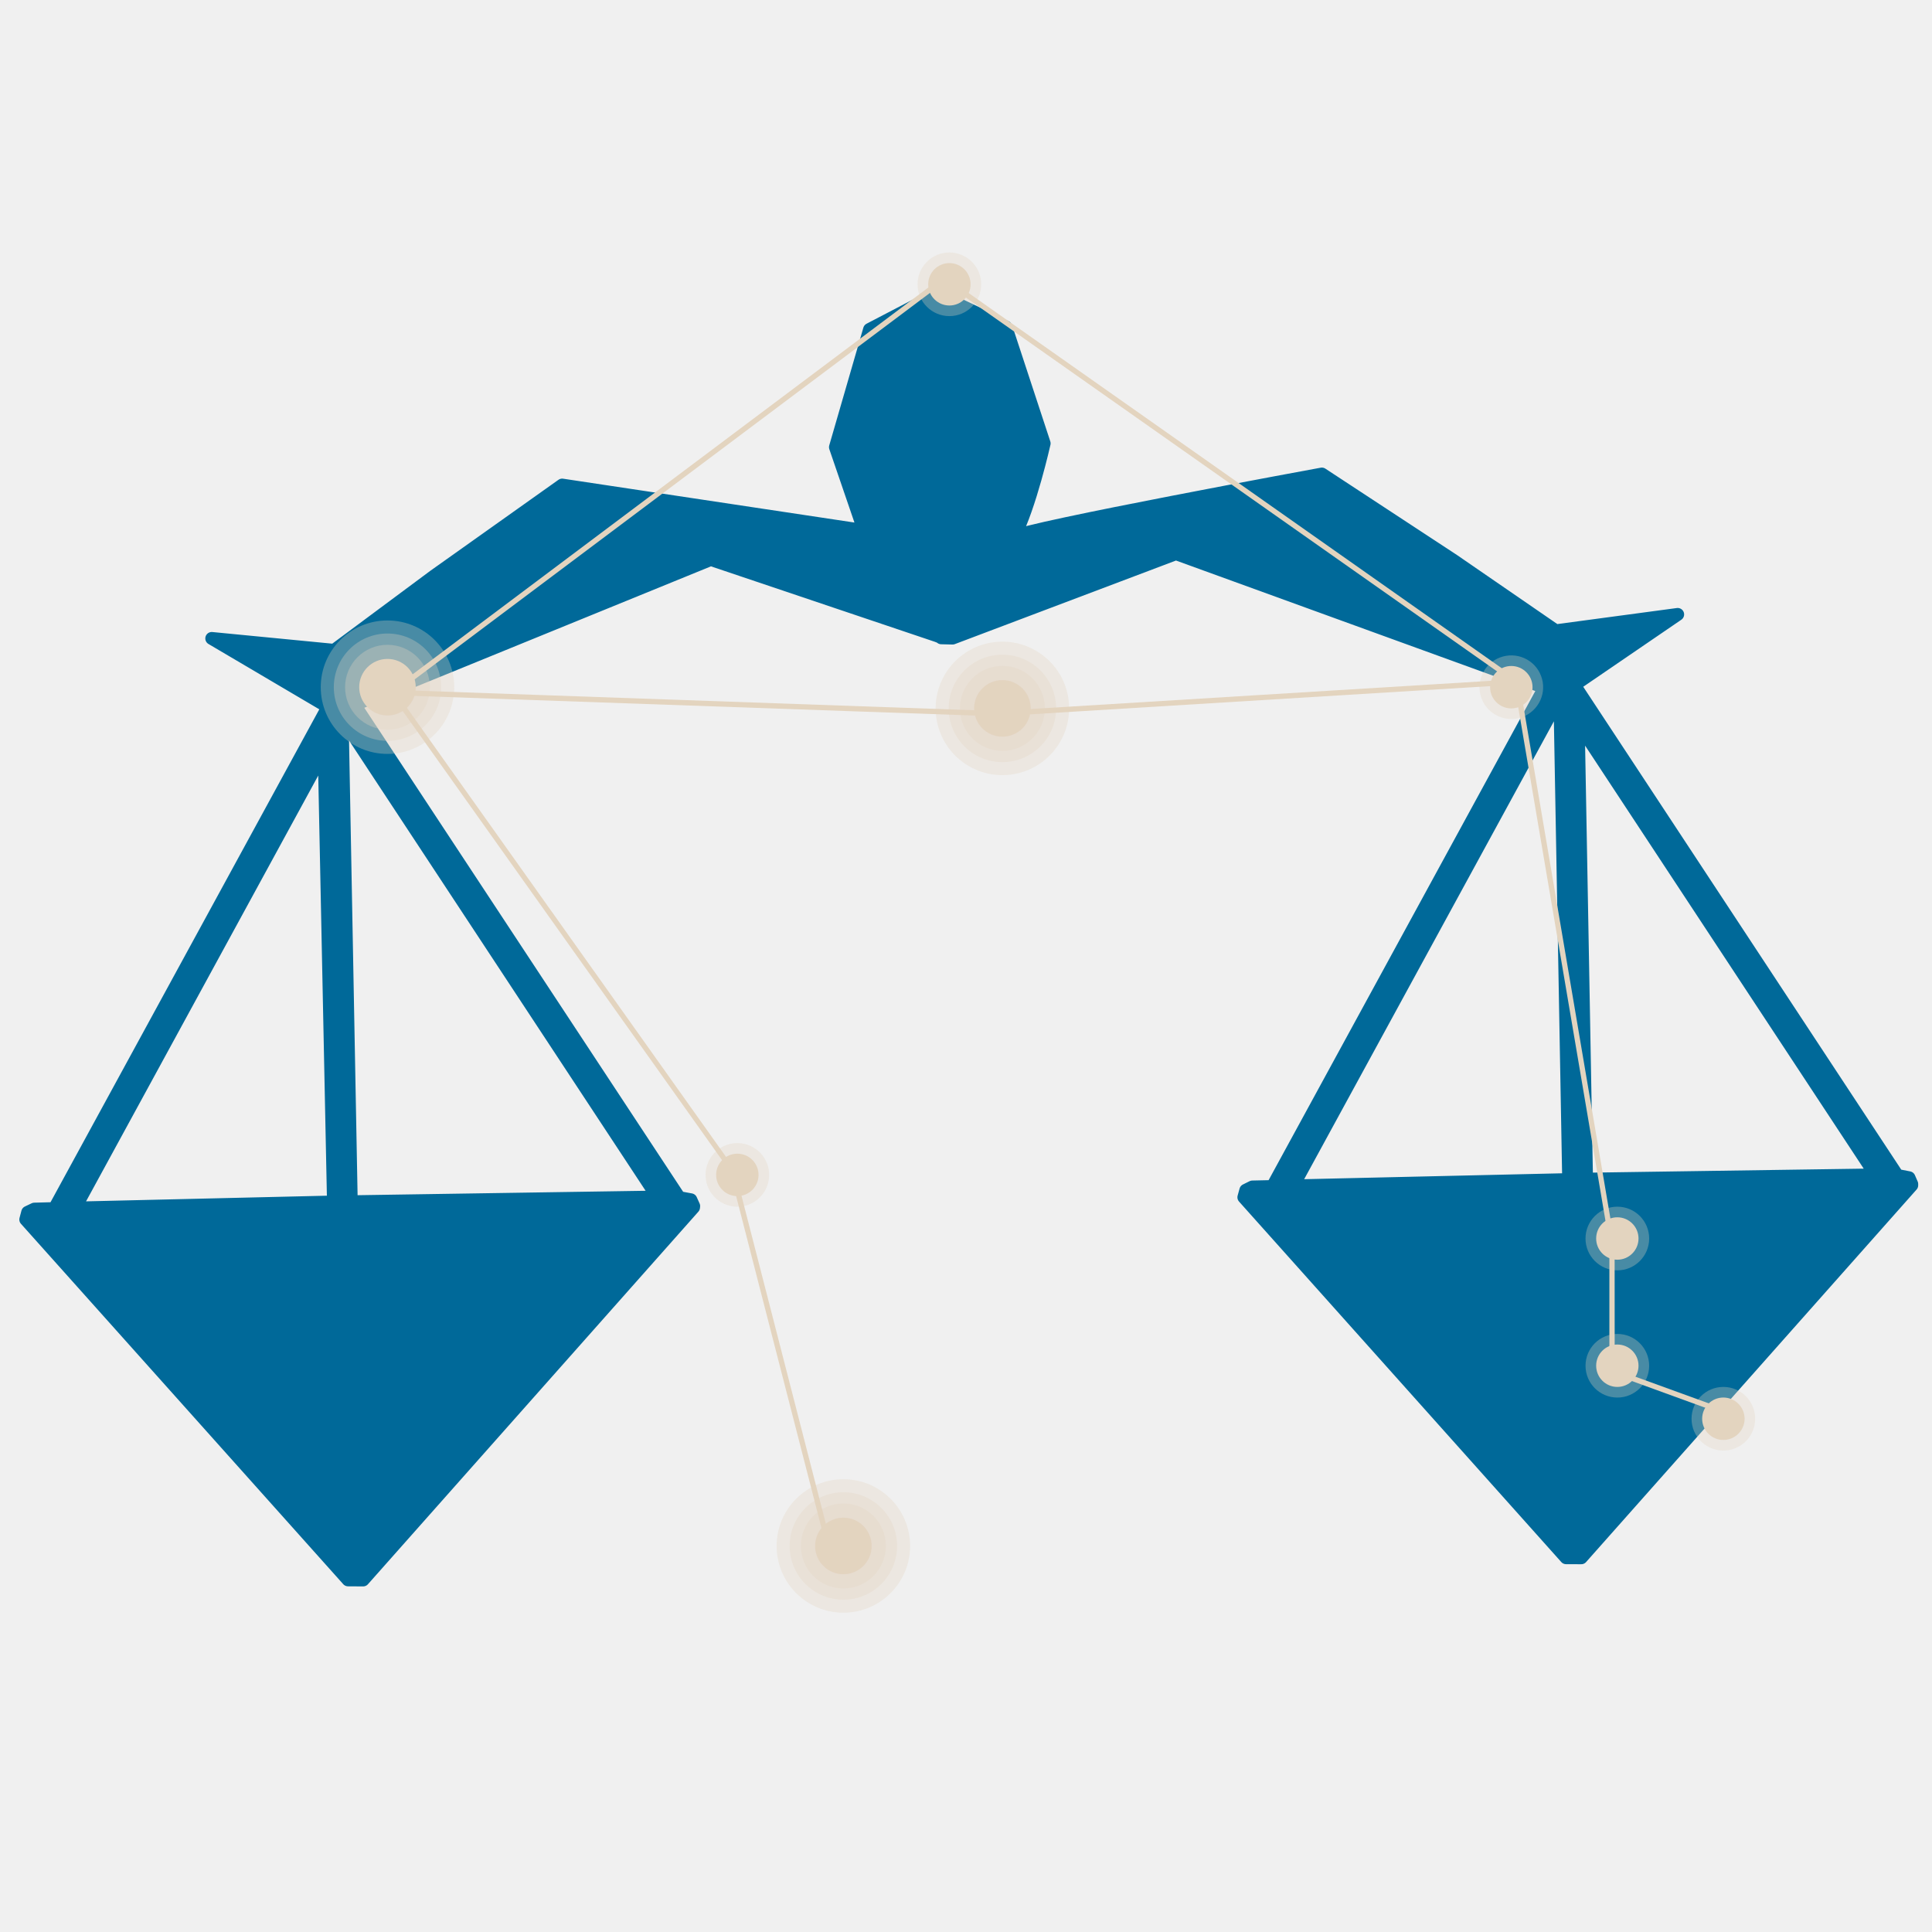
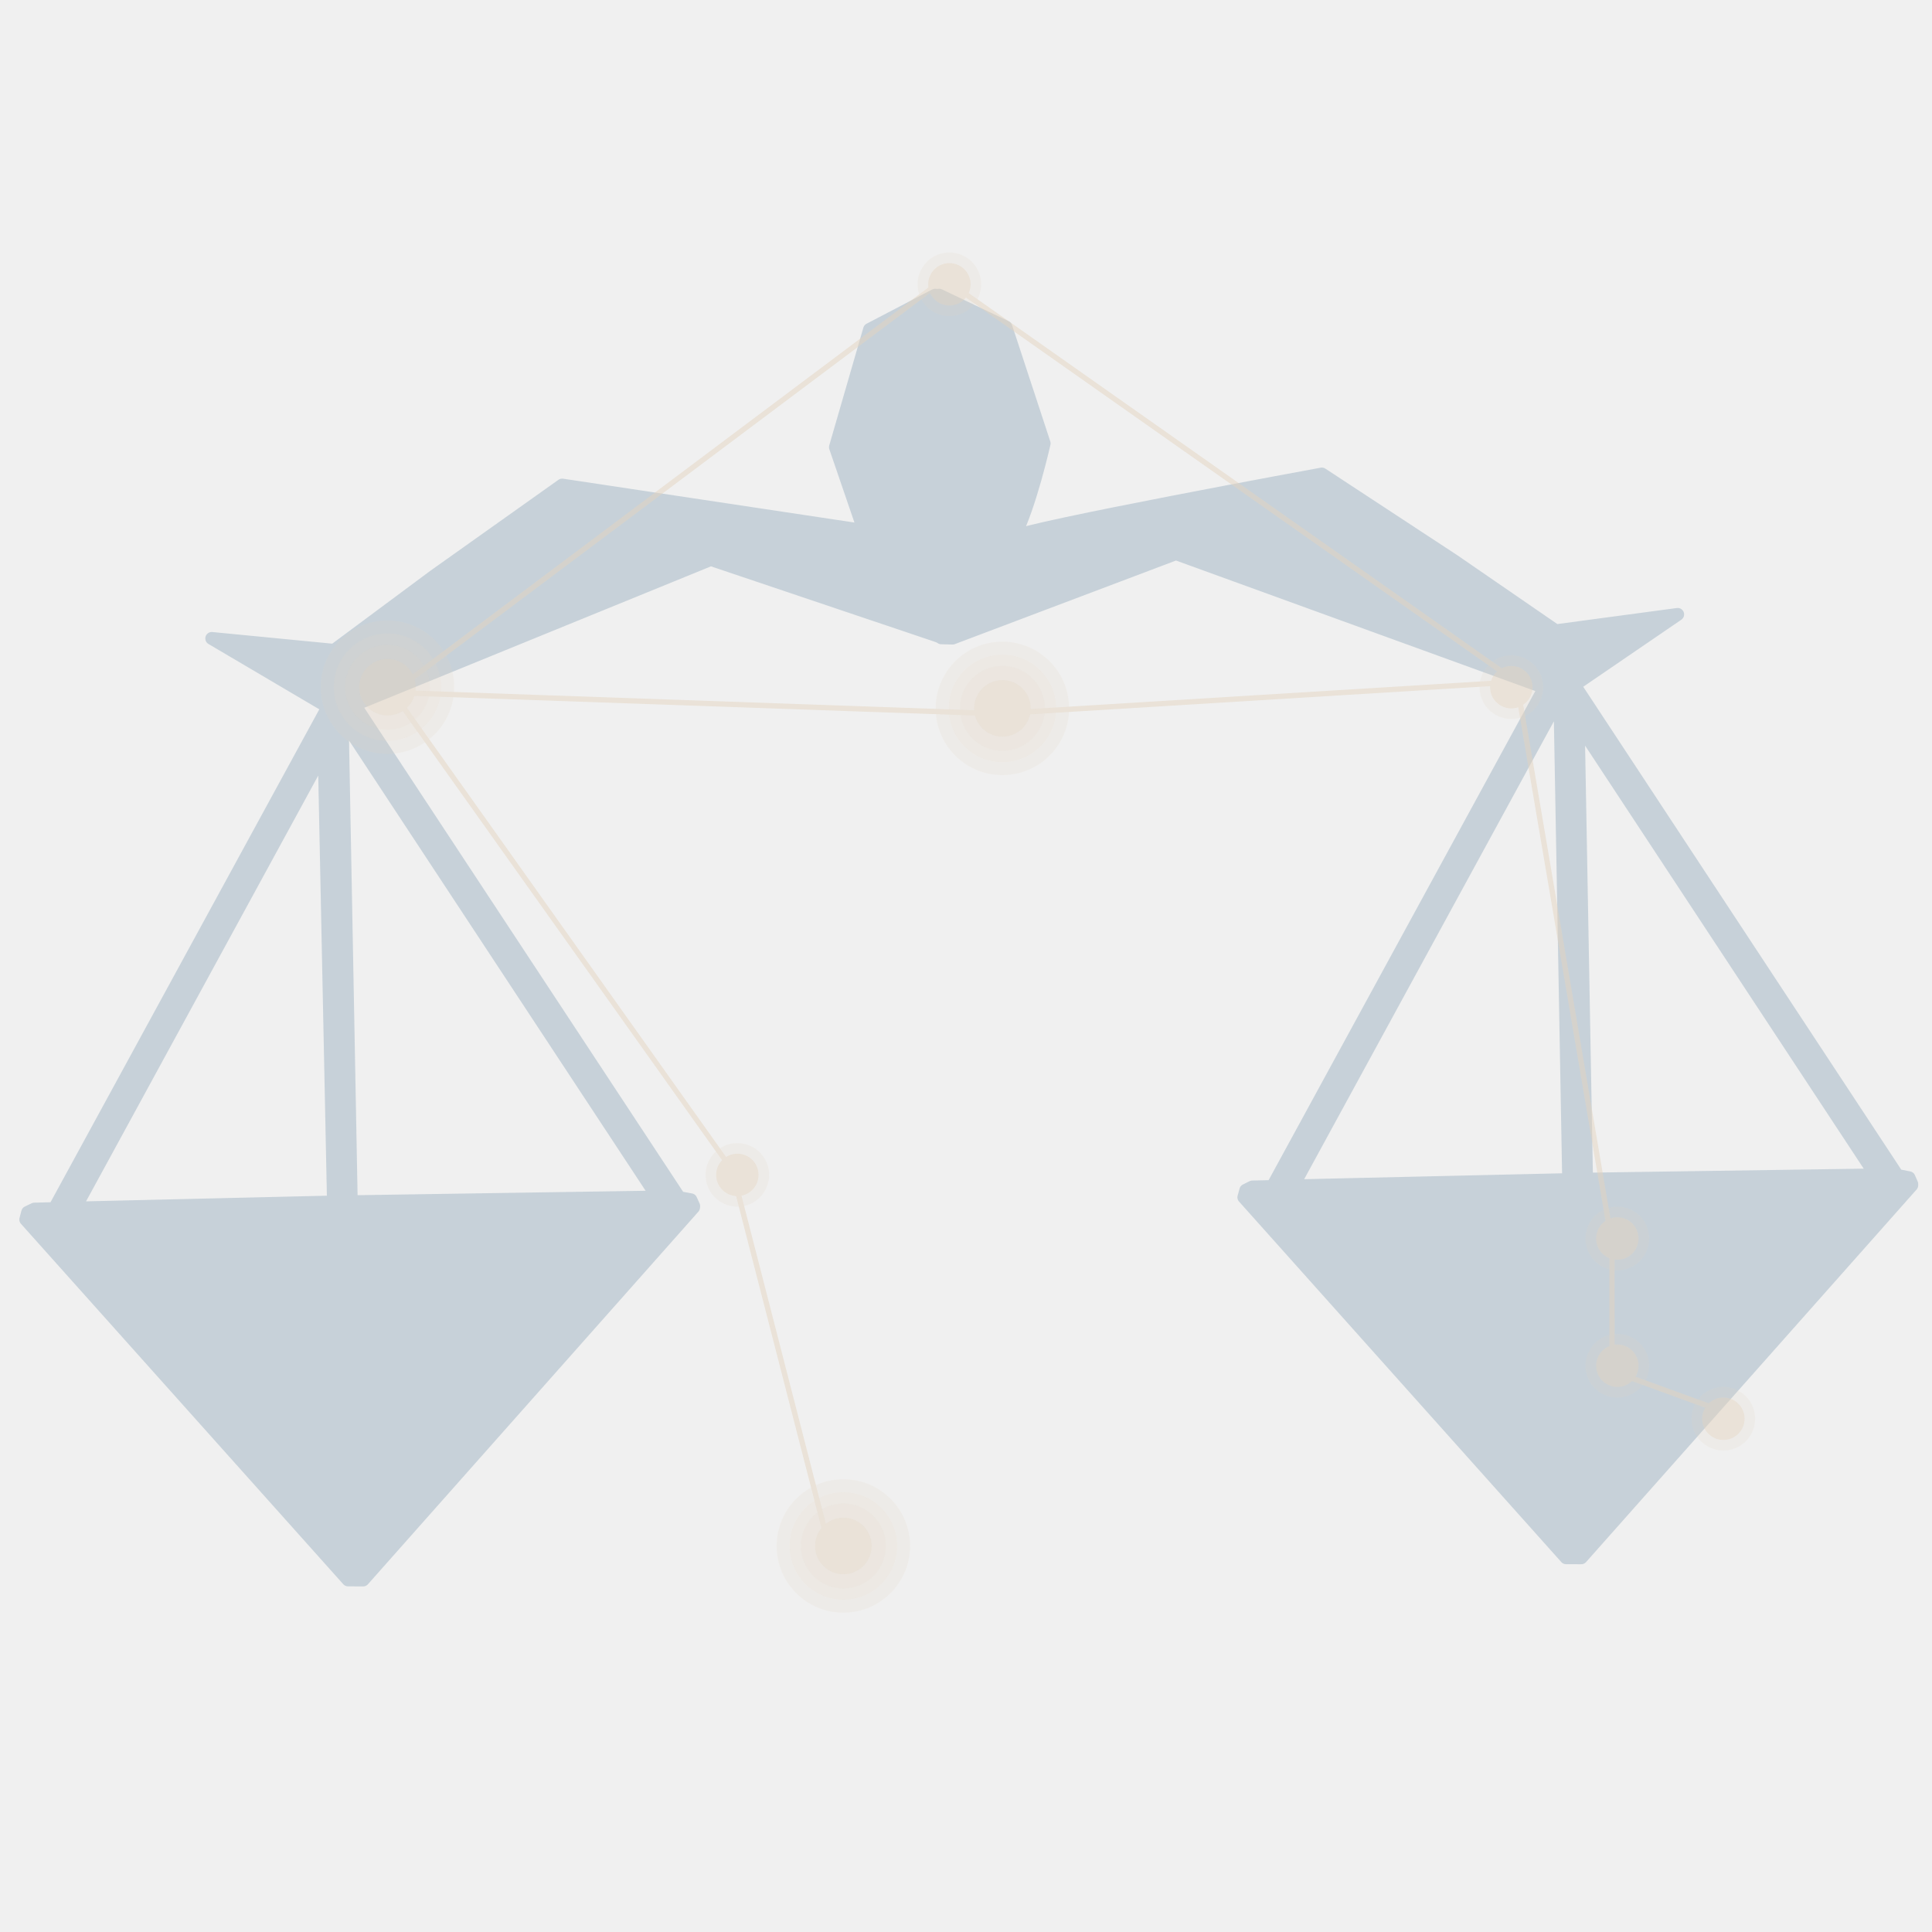
<svg xmlns="http://www.w3.org/2000/svg" version="1.1" id="Layer_1" x="0px" y="0px" width="150px" height="150px" viewBox="0 0 150 150" enable-background="new 0 0 150 150" xml:space="preserve">
  <g id="Layer_2" display="none">
    <g display="inline">
      <g>
        <path fill="#FFFFFF" d="M47.25,97.352c7.724-13.386,20.766-22.596,28.499-35.999c1.614-2.798-2.707-5.314-4.317-2.523     c-7.723,13.385-20.766,22.596-28.499,35.999C41.319,97.626,45.64,100.143,47.25,97.352L47.25,97.352z" />
      </g>
    </g>
    <rect display="inline" fill="#29366D" stroke="#FFFFFF" stroke-linejoin="round" stroke-miterlimit="10" width="150" height="150" />
  </g>
-   <g id="_x30_4">
-     <path id="XMLID_1469_" fill="#006999" stroke="#006999" stroke-linejoin="round" stroke-miterlimit="10" d="M148.428,92.025v-0.097   l-0.213-0.489l-0.895-0.175h-0.008l-25.078-38.079l8.021-5.482l-9.467,1.271l-7.957-5.475l-10.203-6.695   c0,0-23.162,4.253-23.893,4.873c1.229-2.32,2.334-7.252,2.334-7.252l-2.969-9.033l-5.179-2.472l-0.11,0.015h-0.01l-0.199-0.015   l-5.091,2.657l-2.648,9.141l2.215,6.469L43.646,37.66l-9.951,7.068l-7.756,5.762l-9.499-0.922l9.023,5.319l-0.158,0.287   l-0.019,0.026l-0.025,0.053L4.223,93.834H4.214L2.67,93.875l-0.522,0.249L2,94.683l25.022,27.979l1.17,0.007l25.655-28.925   l0.012-0.104l-0.221-0.49l-0.899-0.166L27.531,54.719l27.652-11.281l17.578,5.924l0.278,0.11l0.041,0.048l0.876,0.021l17.344-6.555   l28.613,10.393h0.006L98.797,92.117l-0.004,0.005l-1.555,0.034l-0.516,0.256l-0.15,0.545l25.018,27.986l1.178,0.004L148.428,92.025   z M25.17,58.322l0.719,35L5.828,93.793L25.17,58.322z M26.563,55.768l24.481,37.17l-23.772,0.365l-0.705-37.521l-0.004-0.01V55.768   z M121.789,91.583l-21.387,0.489l20.707-37.967L121.789,91.583z M145.613,91.22l-22.434,0.329l0,0l-0.643-35.373l23.082,35.044   H145.613z" />
+   <g id="_x30_4" opacity="0.2">
+     <path id="XMLID_1469_" fill="#22567D" stroke="#22567D" stroke-linejoin="round" stroke-miterlimit="10" d="M148.428,92.025v-0.098   l-0.213-0.488l-0.895-0.176h-0.008l-25.078-38.079l8.021-5.482l-9.467,1.271l-7.957-5.475l-10.203-6.695   c0,0-23.162,4.253-23.894,4.873c1.229-2.32,2.334-7.252,2.334-7.252L78.1,25.392l-5.179-2.472l-0.11,0.015h-0.01l-0.199-0.015   l-5.091,2.657l-2.648,9.141l2.215,6.469L43.646,37.66l-9.951,7.068l-7.756,5.762l-9.499-0.922l9.023,5.319l-0.158,0.287   L25.286,55.2l-0.025,0.053L4.223,93.834H4.214L2.67,93.875l-0.522,0.249L2,94.684l25.022,27.979l1.17,0.007l25.655-28.925   l0.012-0.104l-0.221-0.49l-0.899-0.166L27.531,54.719l27.652-11.281l17.578,5.924l0.278,0.11l0.041,0.048l0.876,0.021L91.3,42.986   l28.613,10.393h0.006L98.797,92.117l-0.004,0.005l-1.555,0.034l-0.516,0.256l-0.15,0.545l25.018,27.986l1.178,0.004L148.428,92.025   z M25.17,58.322l0.719,35L5.828,93.793L25.17,58.322z M26.563,55.768l24.481,37.169l-23.772,0.365l-0.705-37.521l-0.004-0.01   V55.768z M121.789,91.583l-21.387,0.489l20.707-37.967L121.789,91.583z M145.613,91.221l-22.434,0.328l0,0l-0.644-35.373   l23.082,35.045H145.613z" />
  </g>
-   <g id="_x30_4_libra">
+   <g id="_x30_4_libra" opacity="0.5">
    <g>
      <g>
-         <path fill="#E3D4BF" d="M134.141,109.932l-9.189-3.344v-10.02l-7.374-43.412l-40.149,2.461L29.905,53.95l0.467-0.349     l42.923-32.194l44.641,31.417l0.017,0.083l7.406,43.625l0.005,9.77l8.92,3.242L134.141,109.932z M31.085,53.58l46.336,1.626     l39.73-2.434L73.304,21.916L31.085,53.58z" />
+         <path fill="#E3D4BF" d="M134.141,109.932l-9.188-3.344v-10.02l-7.374-43.413L77.43,55.617L29.905,53.95l0.467-0.349     l42.923-32.194l44.641,31.417l0.018,0.083l7.406,43.624l0.004,9.771l8.921,3.241L134.141,109.932z M31.085,53.58l46.336,1.626     l39.729-2.434L73.304,21.916L31.085,53.58z" />
      </g>
      <g>
        <polygon fill="#E3D4BF" points="64.046,119.668 56.646,90.895 30.329,53.883 30.663,53.647 57.035,90.758 64.443,119.568    " />
      </g>
      <g>
        <circle fill="#E3D4BF" cx="73.711" cy="22.073" r="1.646" />
        <circle opacity="0.32" fill="#E3D4BF" enable-background="new    " cx="73.71" cy="22.073" r="2.47" />
      </g>
      <g>
-         <path fill="#E3D4BF" d="M118.986,53.354c0,0.908-0.738,1.646-1.65,1.646c-0.906,0-1.645-0.737-1.645-1.646     c0-0.909,0.738-1.647,1.645-1.647C118.248,51.706,118.986,52.444,118.986,53.354z" />
-         <path opacity="0.32" fill="#E3D4BF" enable-background="new    " d="M119.478,54.588c-0.686,1.182-2.192,1.585-3.375,0.904     c-1.182-0.682-1.586-2.192-0.903-3.374c0.682-1.18,2.193-1.584,3.375-0.903C119.753,51.896,120.161,53.405,119.478,54.588z" />
+         <path fill="#E3D4BF" d="M118.986,53.354c0,0.908-0.738,1.646-1.65,1.646c-0.906,0-1.645-0.737-1.645-1.646     s0.738-1.647,1.645-1.647C118.248,51.706,118.986,52.444,118.986,53.354z" />
+         <path opacity="0.32" fill="#E3D4BF" enable-background="new    " d="M119.479,54.588c-0.687,1.182-2.192,1.585-3.375,0.904     c-1.183-0.682-1.586-2.192-0.903-3.374c0.682-1.18,2.192-1.584,3.375-0.903C119.753,51.896,120.161,53.405,119.479,54.588z" />
      </g>
      <g>
        <circle fill="#E3D4BF" cx="57.247" cy="91.219" r="1.646" />
        <path opacity="0.32" fill="#E3D4BF" enable-background="new    " d="M59.386,92.453c-0.681,1.182-2.191,1.588-3.374,0.904     c-1.18-0.68-1.584-2.193-0.901-3.375c0.681-1.18,2.192-1.584,3.371-0.902C59.664,89.762,60.068,91.271,59.386,92.453z" />
      </g>
      <g>
-         <path fill="#E3D4BF" d="M127.214,96.158c0,0.908-0.737,1.646-1.645,1.646c-0.911,0-1.644-0.738-1.644-1.646     c0-0.91,0.732-1.648,1.644-1.648C126.479,94.512,127.214,95.248,127.214,96.158z" />
+         <path fill="#E3D4BF" d="M127.214,96.158c0,0.908-0.737,1.646-1.646,1.646c-0.91,0-1.644-0.738-1.644-1.646     c0-0.91,0.732-1.648,1.644-1.648C126.479,94.512,127.214,95.248,127.214,96.158z" />
        <circle opacity="0.32" fill="#E3D4BF" enable-background="new    " cx="125.57" cy="96.158" r="2.471" />
      </g>
      <g>
-         <path fill="#E3D4BF" d="M135.45,110.152c0,0.906-0.739,1.645-1.651,1.645c-0.906,0-1.644-0.738-1.644-1.645     c0-0.91,0.737-1.648,1.644-1.648C134.711,108.504,135.45,109.242,135.45,110.152z" />
+         <path fill="#E3D4BF" d="M135.45,110.152c0,0.906-0.739,1.645-1.651,1.645c-0.906,0-1.645-0.738-1.645-1.645     c0-0.91,0.738-1.648,1.645-1.648C134.711,108.504,135.45,109.242,135.45,110.152z" />
        <circle opacity="0.32" fill="#E3D4BF" enable-background="new    " cx="133.801" cy="110.151" r="2.47" />
      </g>
      <g>
-         <path fill="#E3D4BF" d="M127.214,106.033c0,0.91-0.737,1.648-1.645,1.648c-0.911,0-1.644-0.738-1.644-1.648     c0-0.908,0.732-1.645,1.644-1.645C126.479,104.389,127.214,105.125,127.214,106.033z" />
+         <path fill="#E3D4BF" d="M127.214,106.033c0,0.91-0.737,1.648-1.646,1.648c-0.91,0-1.644-0.738-1.644-1.648     c0-0.908,0.732-1.645,1.644-1.645C126.479,104.389,127.214,105.125,127.214,106.033z" />
        <circle opacity="0.32" fill="#E3D4BF" enable-background="new    " cx="125.57" cy="106.036" r="2.47" />
      </g>
      <g>
        <circle fill="#E3D4BF" cx="77.826" cy="54.999" r="2.196" />
        <circle opacity="0.32" fill="#E3D4BF" enable-background="new    " cx="77.826" cy="54.998" r="3.292" />
        <circle opacity="0.32" fill="#E3D4BF" enable-background="new    " cx="77.826" cy="55" r="4.167" />
-         <path opacity="0.32" fill="#E3D4BF" enable-background="new    " d="M82.313,57.589c-1.43,2.479-4.601,3.328-7.078,1.898     c-2.479-1.431-3.328-4.599-1.897-7.078c1.433-2.478,4.599-3.328,7.078-1.896C82.895,51.943,83.743,55.113,82.313,57.589z" />
+         <path opacity="0.32" fill="#E3D4BF" enable-background="new    " d="M82.313,57.589c-1.43,2.479-4.601,3.328-7.078,1.898     c-2.479-1.431-3.328-4.599-1.897-7.078c1.433-2.478,4.6-3.328,7.078-1.896C82.895,51.943,83.743,55.113,82.313,57.589z" />
      </g>
      <g>
        <circle fill="#E3D4BF" cx="30.084" cy="53.353" r="2.195" />
        <circle opacity="0.32" fill="#E3D4BF" enable-background="new    " cx="30.083" cy="53.354" r="3.292" />
        <circle opacity="0.32" fill="#E3D4BF" enable-background="new    " cx="30.084" cy="53.353" r="4.167" />
        <circle opacity="0.32" fill="#E3D4BF" enable-background="new    " cx="30.084" cy="53.353" r="5.181" />
      </g>
      <g>
        <path fill="#E3D4BF" d="M67.674,120.029c0,1.213-0.983,2.193-2.194,2.193c-1.213,0-2.196-0.98-2.196-2.193     s0.983-2.195,2.196-2.195C66.691,117.834,67.674,118.816,67.674,120.029z" />
        <circle opacity="0.32" fill="#E3D4BF" enable-background="new    " cx="65.479" cy="120.029" r="3.293" />
        <path opacity="0.32" fill="#E3D4BF" enable-background="new    " d="M65.479,115.861c2.302,0,4.167,1.865,4.167,4.166     c0,2.305-1.866,4.17-4.167,4.17s-4.167-1.865-4.167-4.17C61.312,117.727,63.178,115.861,65.479,115.861z" />
        <circle opacity="0.32" fill="#E3D4BF" enable-background="new    " cx="65.479" cy="120.028" r="5.181" />
      </g>
    </g>
  </g>
</svg>
